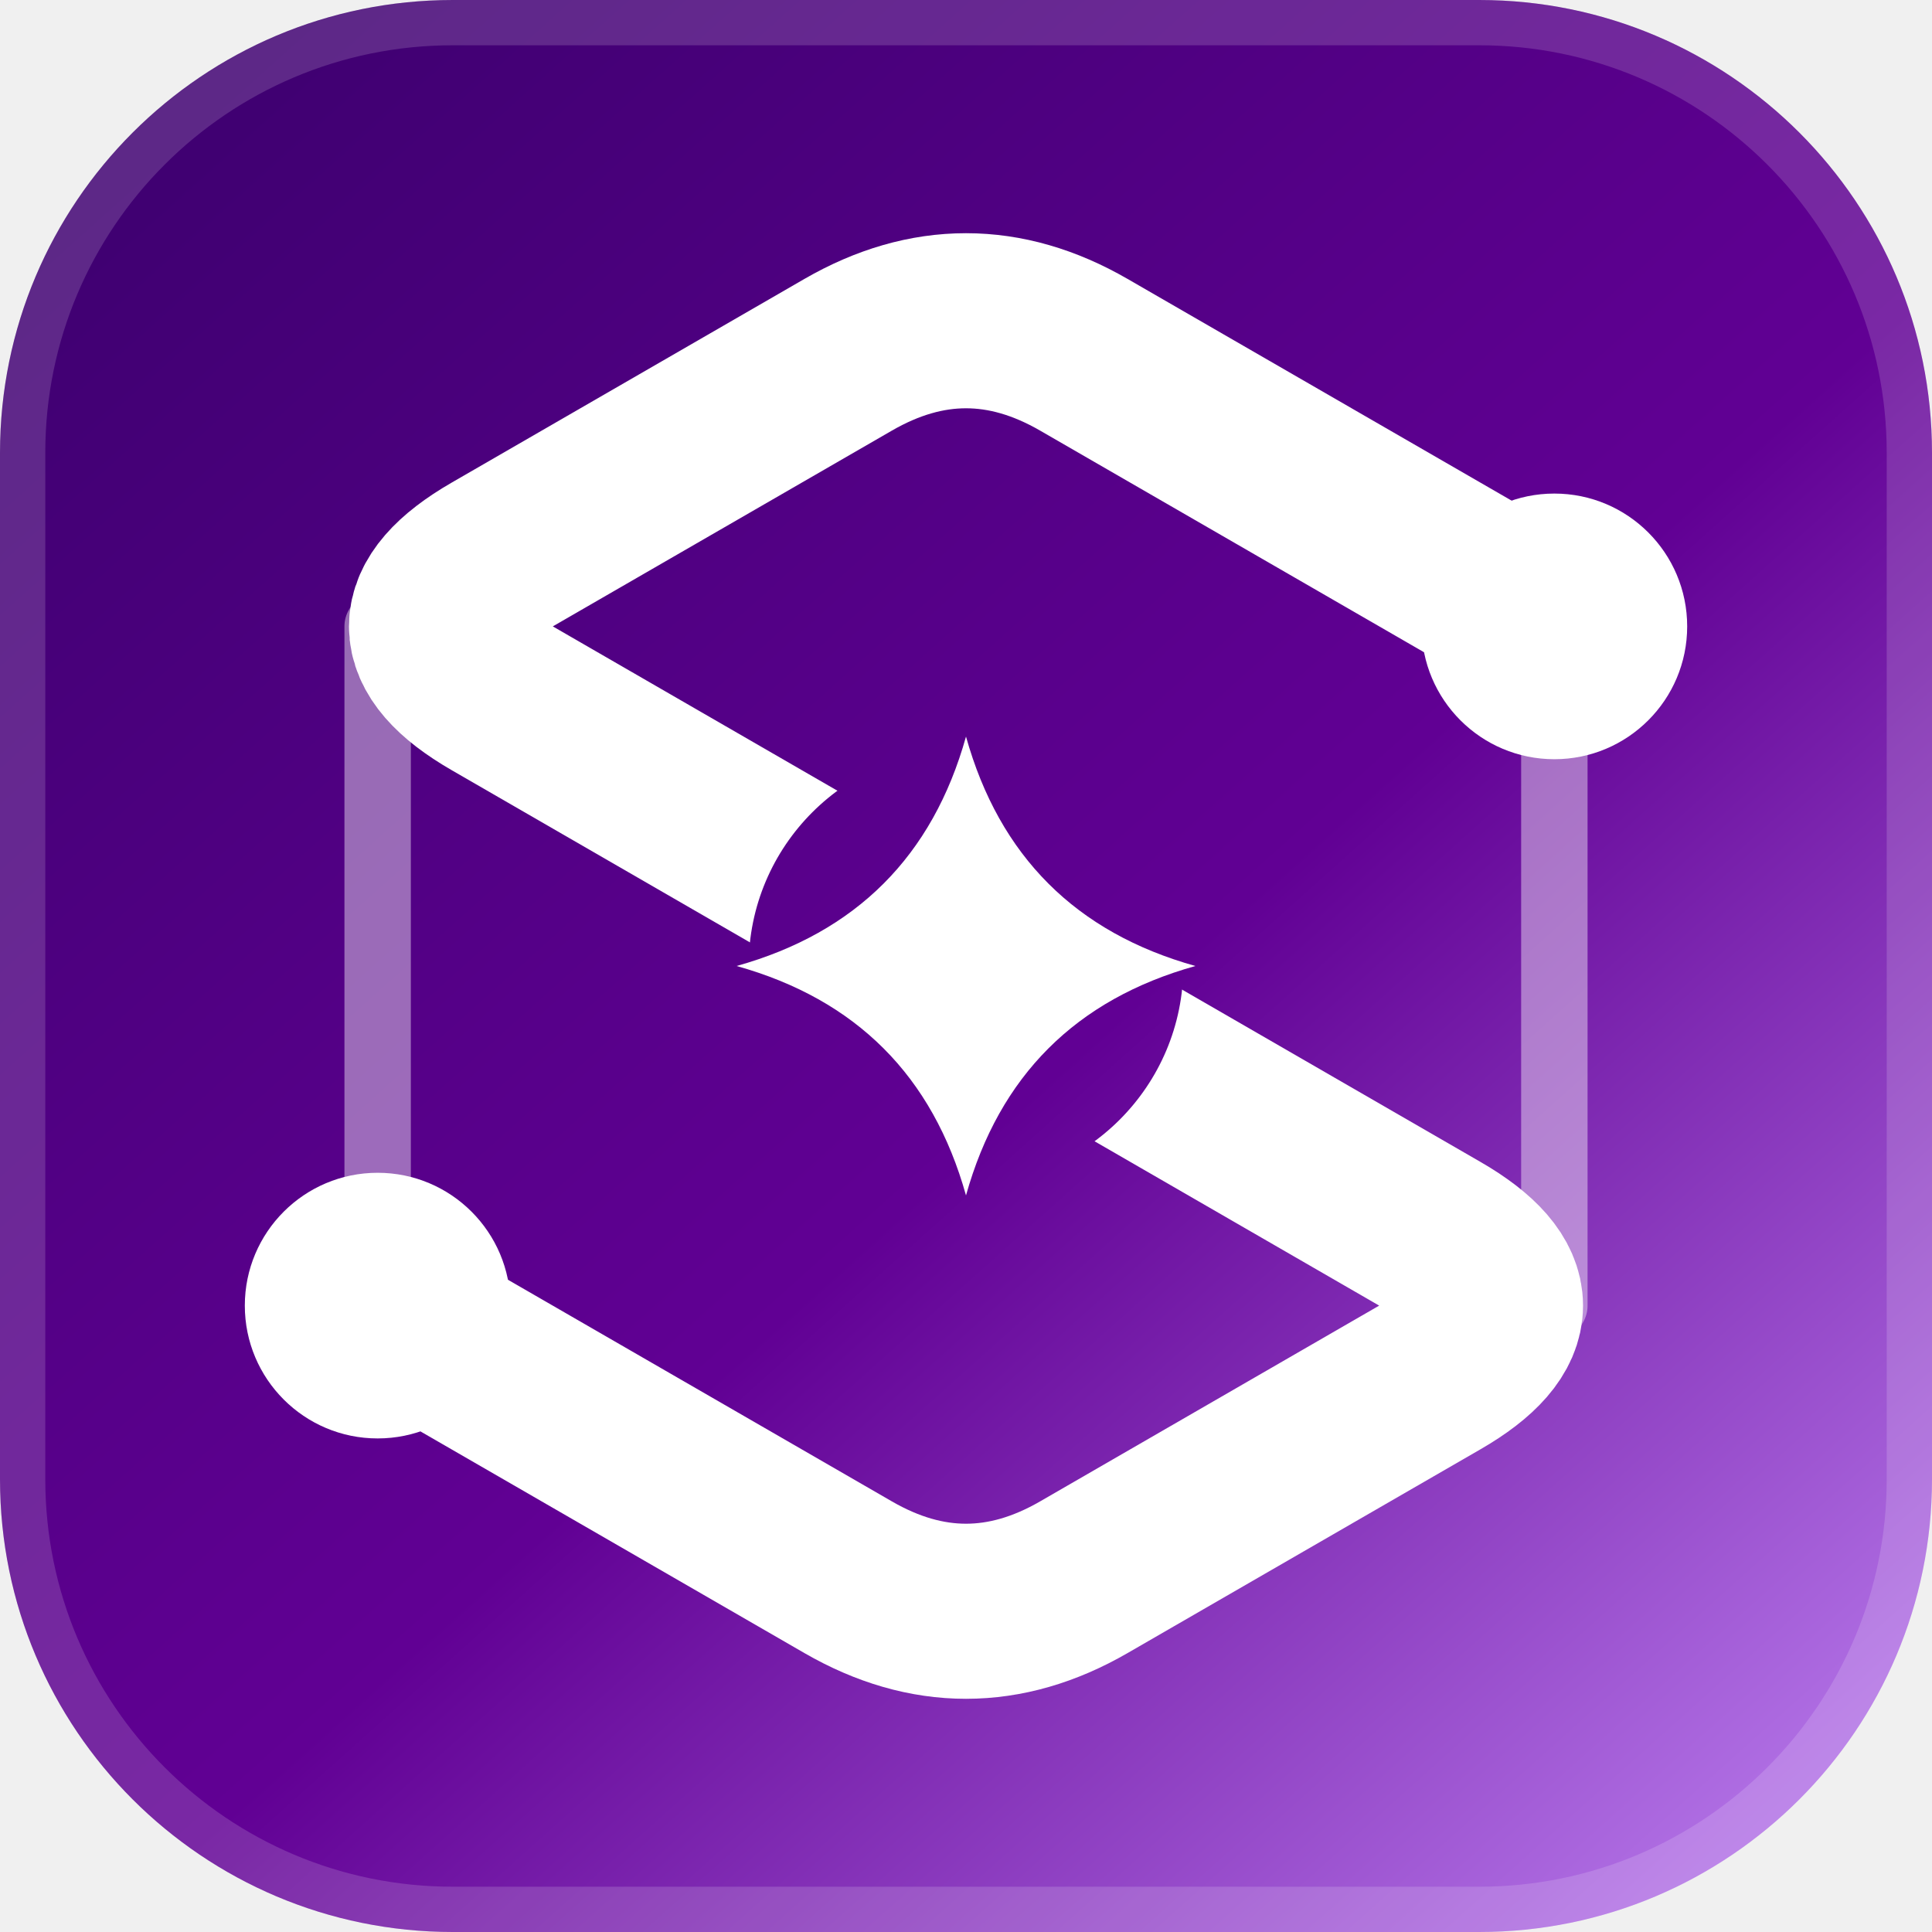
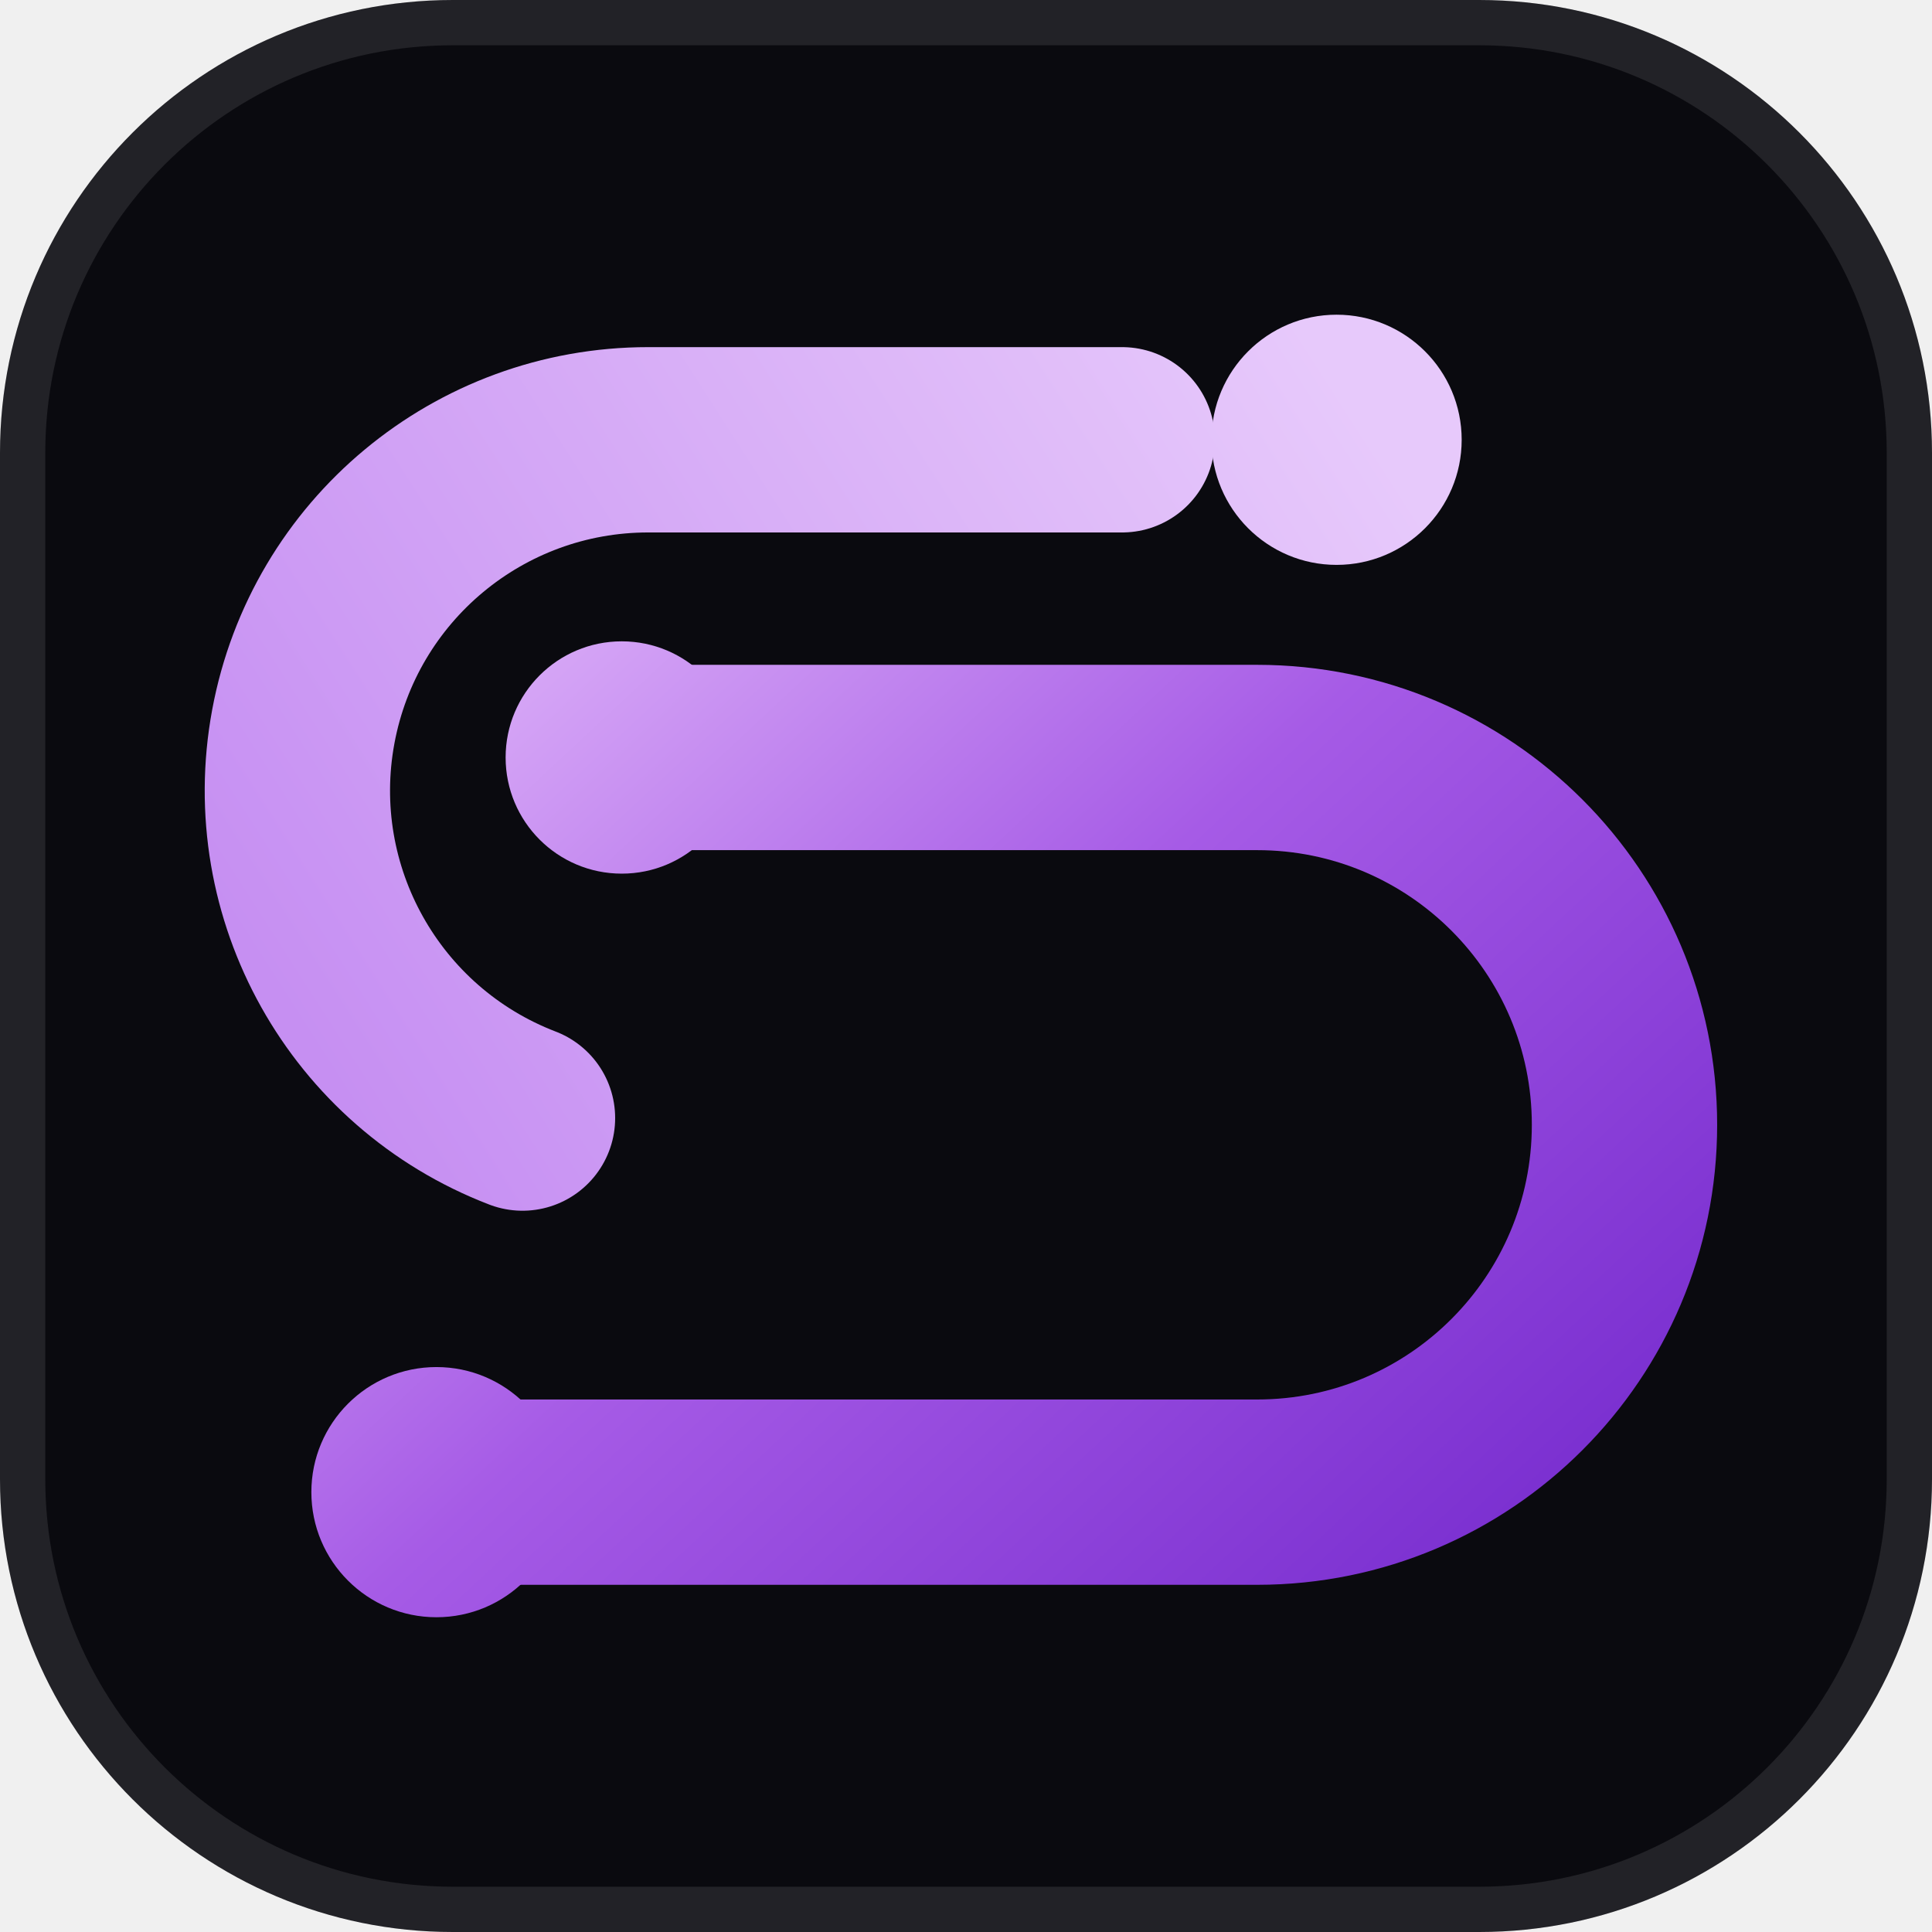
<svg xmlns="http://www.w3.org/2000/svg" viewBox="0 0 64 64">
  <defs>
-     <linearGradient id="sagex-tile" x1="6" y1="4" x2="58" y2="62" gradientUnits="userSpaceOnUse">
-       <stop stop-color="#3F0071" />
-       <stop offset=".55" stop-color="#610094" />
-       <stop offset="1" stop-color="#B373E7" />
+     <linearGradient id="scth" x1="130" y1="8" x2="52" y2="58" gradientUnits="userSpaceOnUse">
+       <stop stop-color="#E7C9FB" />
+       <stop offset="1" stop-color="#C68FF2" />
    </linearGradient>
-     <mask id="sagex-cut" maskUnits="userSpaceOnUse" x="0" y="0" width="64" height="64">
-       <rect width="64" height="64" fill="#fff" />
-       <circle cx="32" cy="32" r="7.2" fill="#000" />
-     </mask>
+     <linearGradient id="sctl" x1="70" y1="20" x2="140" y2="95" gradientUnits="userSpaceOnUse">
+       <stop stop-color="#D9ABF7" />
+       <stop offset=".45" stop-color="#A65BE6" />
+       <stop offset="1" stop-color="#7A2FD0" />
+     </linearGradient>
  </defs>
-   <rect width="64" height="64" rx="15" fill="url(#sagex-tile)" />
-   <rect x=".75" y=".75" width="62.5" height="62.5" rx="14.25" fill="none" stroke="#fff" stroke-opacity=".16" stroke-width="1.5" />
-   <g mask="url(#sagex-cut)" fill="none" stroke="#fff" stroke-linecap="round" stroke-linejoin="round">
-     <path d="M32.00 9.50 L51.49 20.75 L51.49 43.25 L32.00 54.50 L12.51 43.25 L12.51 20.75 Z" stroke-width="2.2" stroke-opacity="0.42" />
-     <path d="M51.49 20.75 L35.90 11.75 Q32.00 9.50 28.10 11.75 L16.41 18.50 Q12.51 20.75 16.41 23.00 L28.10 29.75 Q32.00 32.00 35.90 34.25 L47.59 41.00 Q51.49 43.25 47.59 45.50 L35.90 52.25 Q32.00 54.50 28.10 52.25 L12.51 43.25" stroke-width="5.8" />
+   <rect width="64" height="64" rx="15" fill="#0A0A0F" />
+   <rect x=".75" y=".75" width="62.5" height="62.5" rx="14.25" fill="none" stroke="#ffffff" stroke-opacity=".1" stroke-width="1.5" />
+   <g transform="translate(-11.852 10.403) scale(0.4385)">
+     <path d="M111.80 9.50 H76.00 A26.5 26.5 0 0 0 66.50 60.74" fill="none" stroke="url(#scth)" stroke-width="14.0" stroke-linecap="round" />
+     <path d="M74.00 33.50 H122.00 A27.75 27.75 0 0 1 149.75 61.25 A27.75 27.75 0 0 1 122.00 89.00 H60.00" fill="none" stroke="url(#sctl)" stroke-width="14.0" stroke-linecap="round" stroke-linejoin="round" />
+     <circle cx="128.0" cy="9.5" r="9.45" fill="url(#scth)" />
+     <circle cx="74.0" cy="33.5" r="8.775" fill="url(#sctl)" />
+     <circle cx="60.0" cy="89.0" r="9.45" fill="url(#sctl)" />
  </g>
-   <circle cx="51.49" cy="20.75" r="4.4" fill="#fff" />
-   <circle cx="12.51" cy="43.25" r="4.4" fill="#fff" />
-   <path d="M32.00 24.40 Q33.66 30.34 39.60 32.00 Q33.66 33.66 32.00 39.60 Q30.34 33.66 24.40 32.00 Q30.34 30.34 32.00 24.40 Z" fill="#fff" />
</svg>
